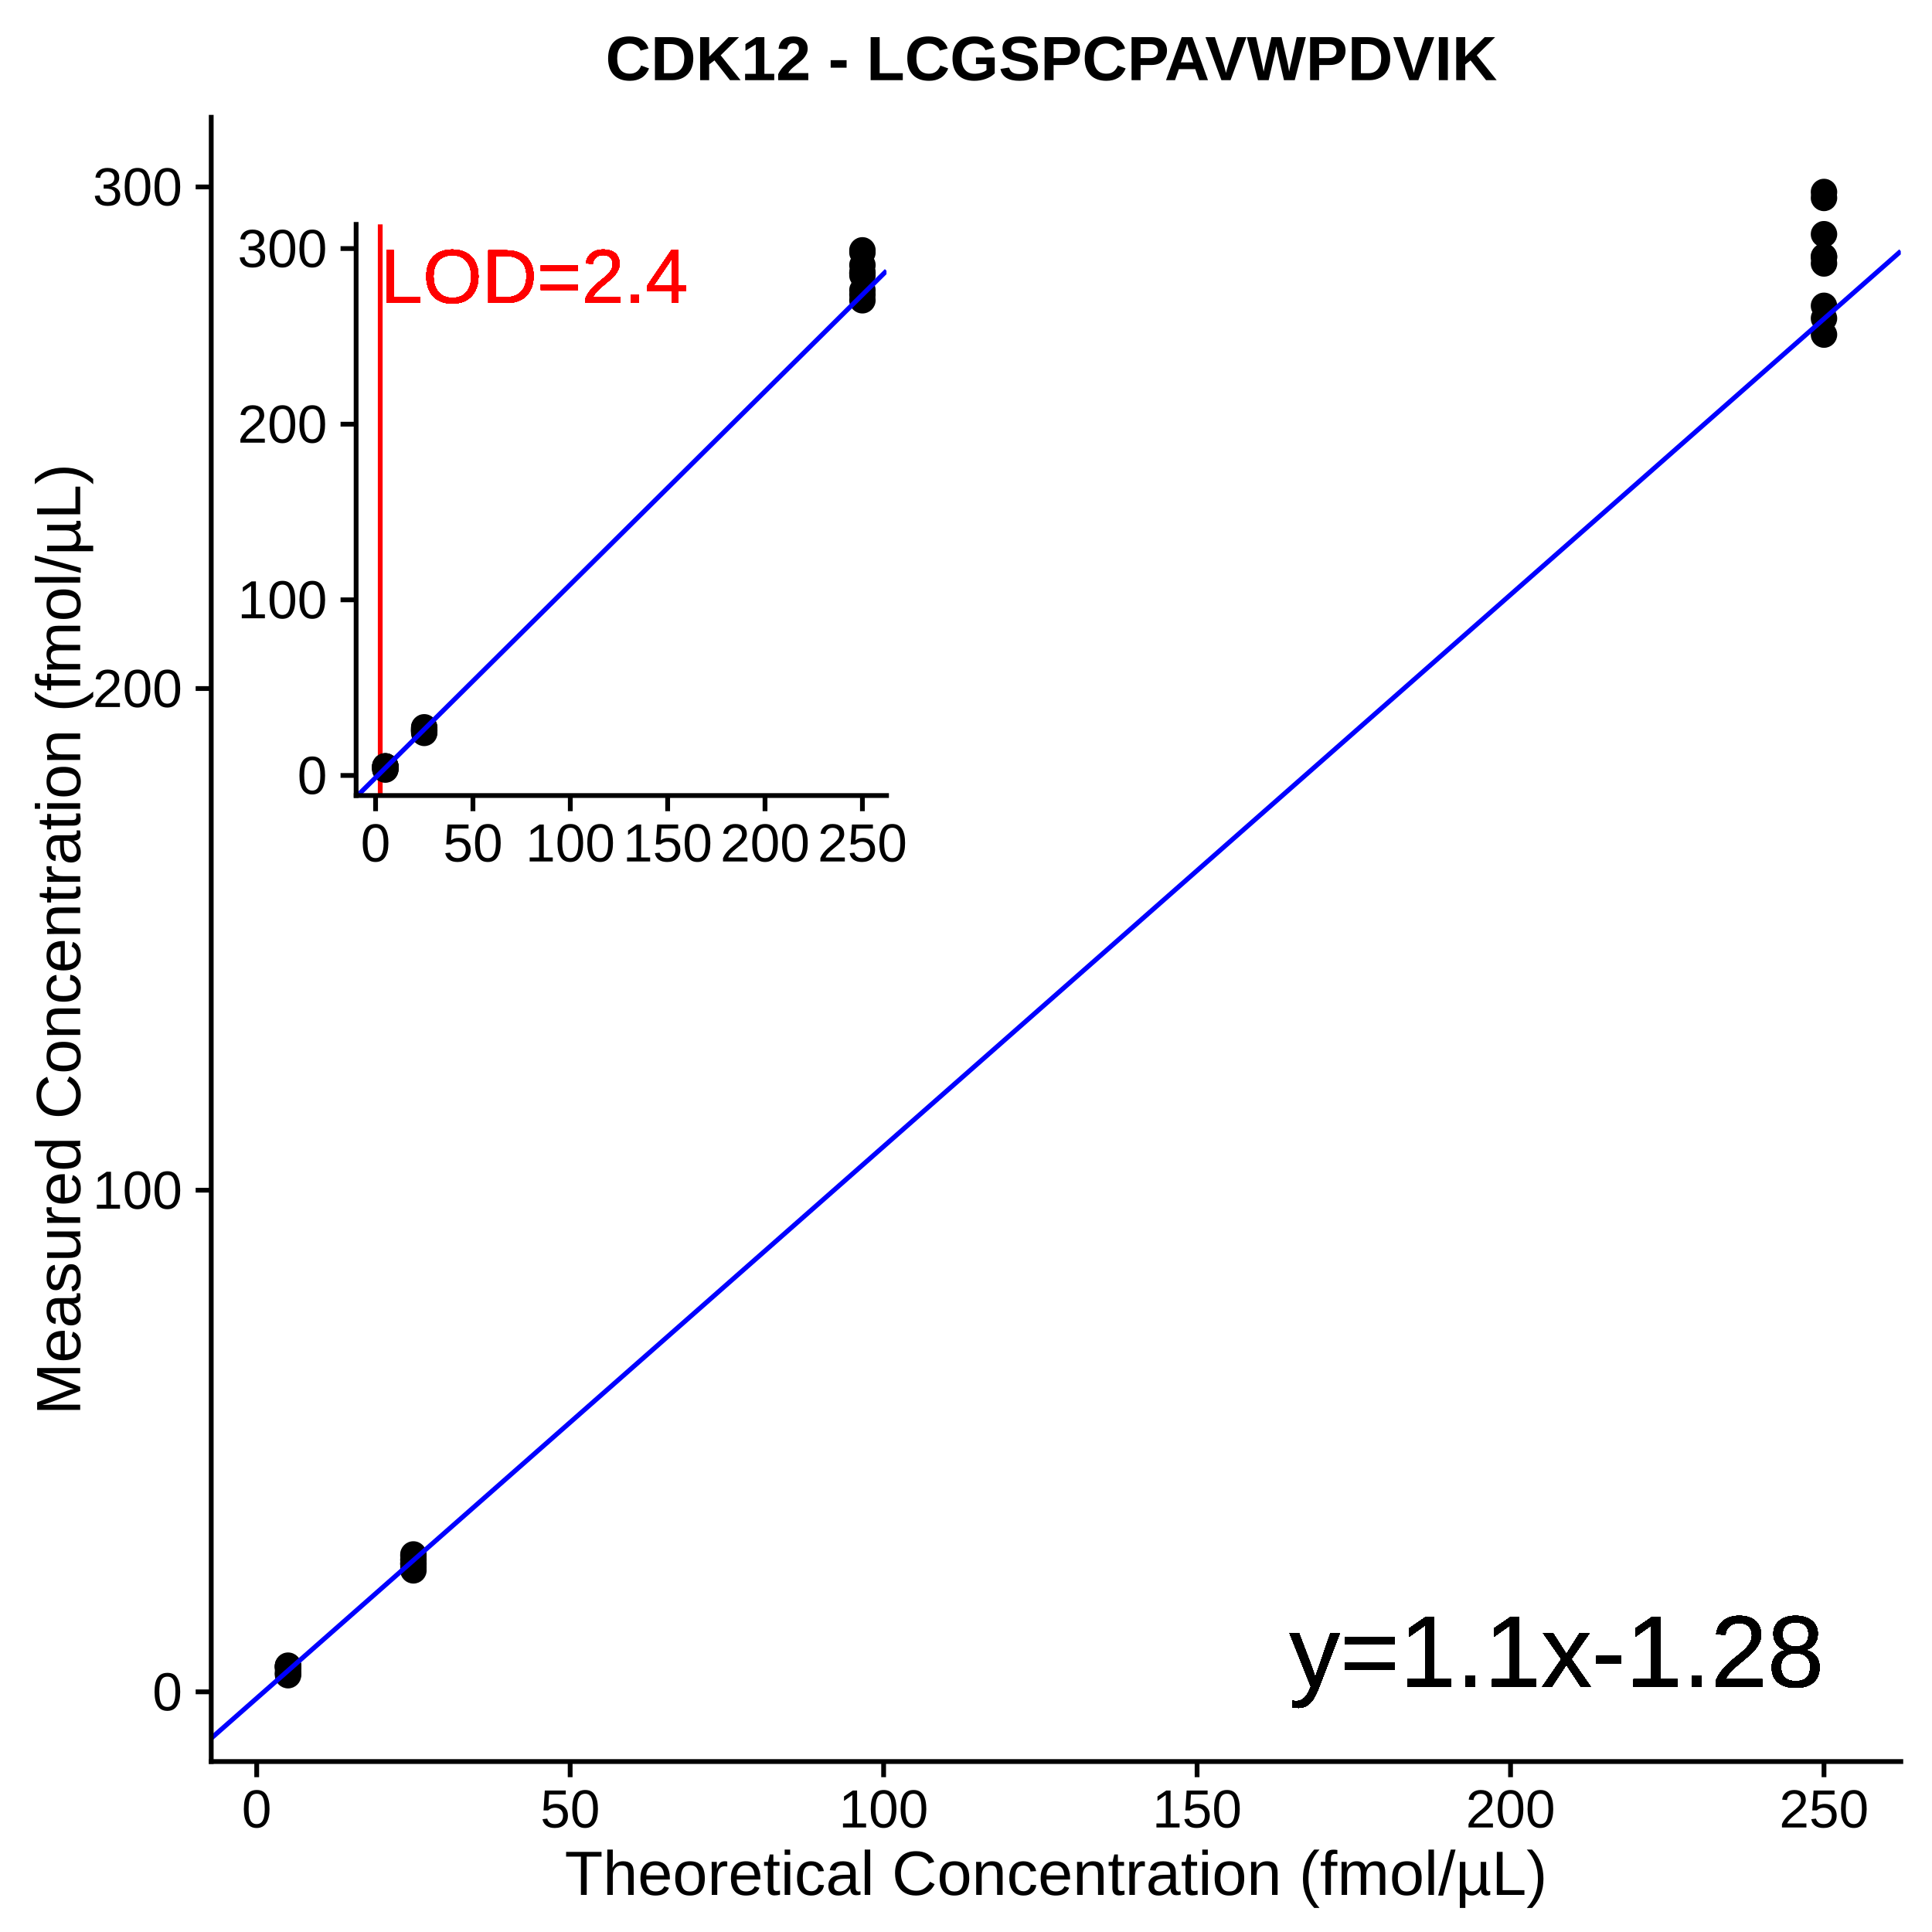
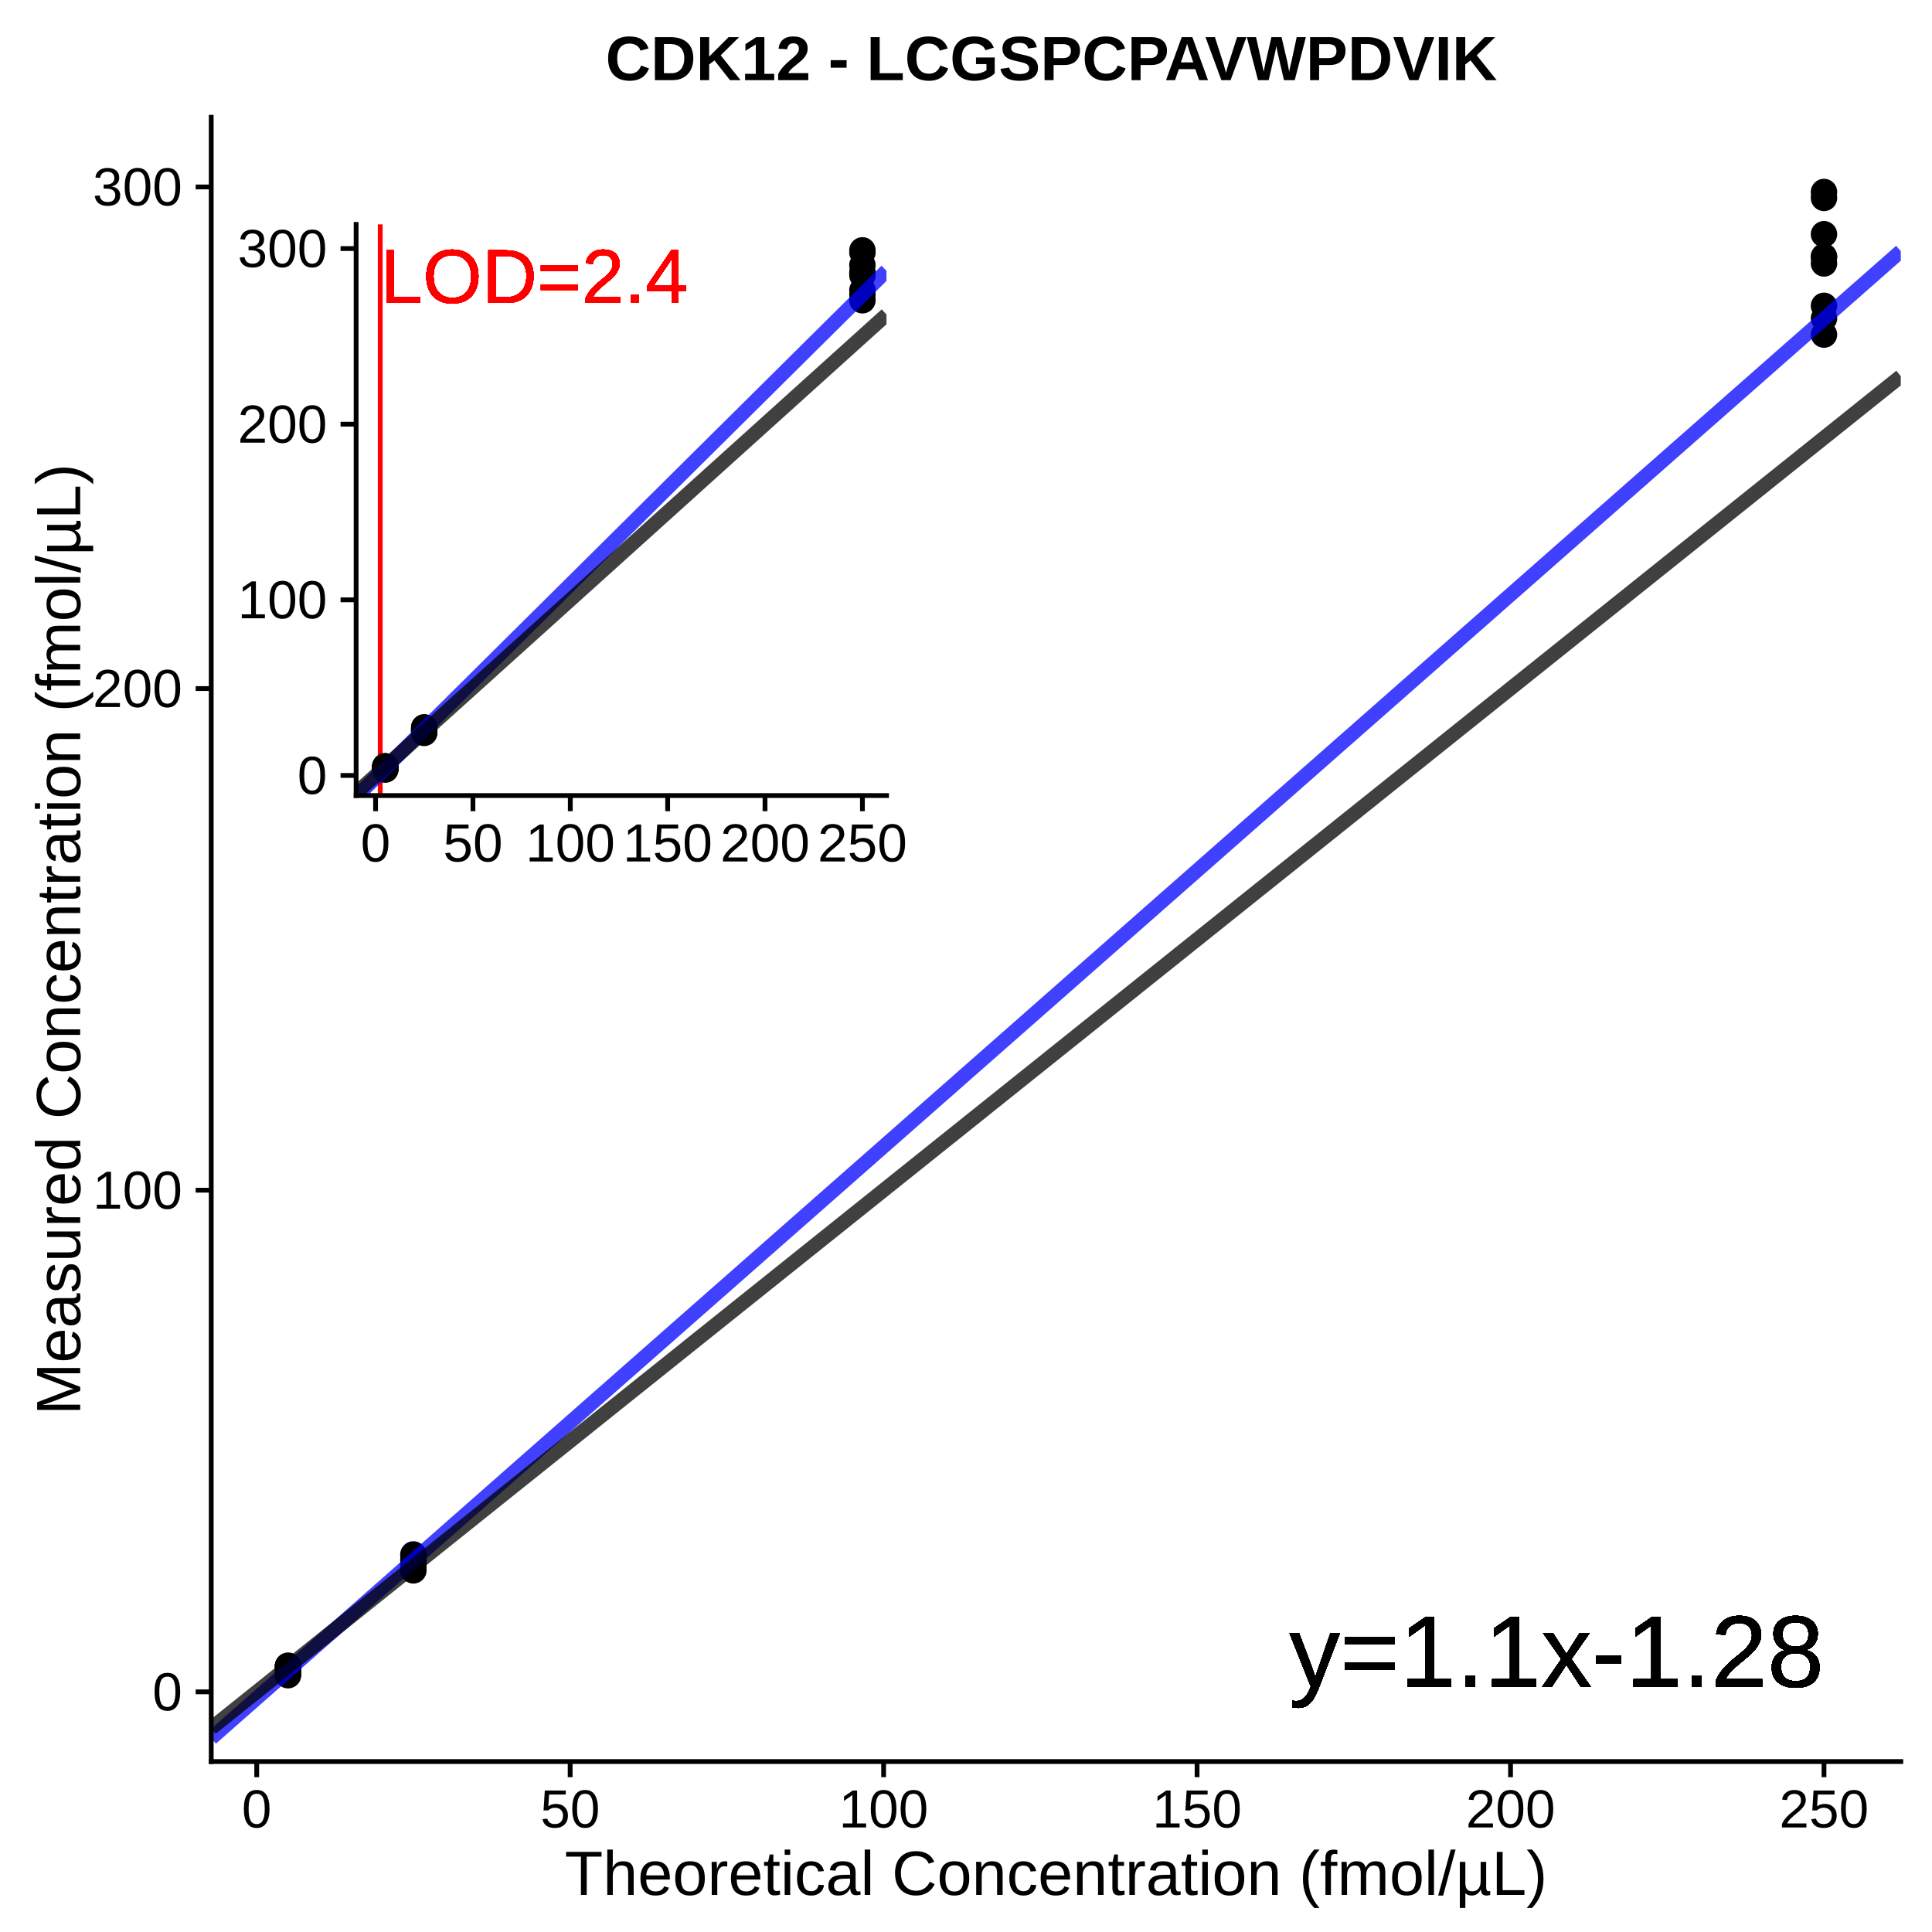
<svg xmlns="http://www.w3.org/2000/svg" viewBox="0 0 432.00 432.00">
  <defs>
    <style type="text/css">
    line, polyline, path, rect, circle {
      fill: none;
      stroke: #000000;
      stroke-linecap: round;
      stroke-linejoin: round;
      stroke-miterlimit: 10.00;
    }
  </style>
  </defs>
  <rect width="100%" height="100%" style="stroke: none; fill: #FFFFFF;" />
  <defs>
    <clipPath id="cpNDcuMjMzNHw0MjUuMDI2fDM5My44OXwyNi4yMTk1">
      <rect x="47.23" y="26.22" width="377.79" height="367.67" />
    </clipPath>
  </defs>
  <circle cx="407.85" cy="58.91" r="1.95pt" style="stroke-width: 0.71; fill: #000000;" clip-path="url(#cpNDcuMjMzNHw0MjUuMDI2fDM5My44OXwyNi4yMTk1)" />
  <circle cx="407.85" cy="57.49" r="1.95pt" style="stroke-width: 0.71; fill: #000000;" clip-path="url(#cpNDcuMjMzNHw0MjUuMDI2fDM5My44OXwyNi4yMTk1)" />
  <circle cx="407.85" cy="74.82" r="1.95pt" style="stroke-width: 0.71; fill: #000000;" clip-path="url(#cpNDcuMjMzNHw0MjUuMDI2fDM5My44OXwyNi4yMTk1)" />
  <circle cx="407.85" cy="71.19" r="1.95pt" style="stroke-width: 0.71; fill: #000000;" clip-path="url(#cpNDcuMjMzNHw0MjUuMDI2fDM5My44OXwyNi4yMTk1)" />
  <circle cx="407.85" cy="44.26" r="1.95pt" style="stroke-width: 0.71; fill: #000000;" clip-path="url(#cpNDcuMjMzNHw0MjUuMDI2fDM5My44OXwyNi4yMTk1)" />
  <circle cx="407.85" cy="68.38" r="1.95pt" style="stroke-width: 0.71; fill: #000000;" clip-path="url(#cpNDcuMjMzNHw0MjUuMDI2fDM5My44OXwyNi4yMTk1)" />
  <circle cx="407.85" cy="42.93" r="1.95pt" style="stroke-width: 0.71; fill: #000000;" clip-path="url(#cpNDcuMjMzNHw0MjUuMDI2fDM5My44OXwyNi4yMTk1)" />
  <circle cx="407.85" cy="52.37" r="1.95pt" style="stroke-width: 0.71; fill: #000000;" clip-path="url(#cpNDcuMjMzNHw0MjUuMDI2fDM5My44OXwyNi4yMTk1)" />
  <circle cx="407.85" cy="57.34" r="1.95pt" style="stroke-width: 0.71; fill: #000000;" clip-path="url(#cpNDcuMjMzNHw0MjUuMDI2fDM5My44OXwyNi4yMTk1)" />
  <circle cx="92.44" cy="349.51" r="1.95pt" style="stroke-width: 0.71; fill: #000000;" clip-path="url(#cpNDcuMjMzNHw0MjUuMDI2fDM5My44OXwyNi4yMTk1)" />
  <circle cx="92.44" cy="347.94" r="1.95pt" style="stroke-width: 0.71; fill: #000000;" clip-path="url(#cpNDcuMjMzNHw0MjUuMDI2fDM5My44OXwyNi4yMTk1)" />
  <circle cx="92.44" cy="348.90" r="1.95pt" style="stroke-width: 0.71; fill: #000000;" clip-path="url(#cpNDcuMjMzNHw0MjUuMDI2fDM5My44OXwyNi4yMTk1)" />
  <circle cx="92.44" cy="349.63" r="1.95pt" style="stroke-width: 0.71; fill: #000000;" clip-path="url(#cpNDcuMjMzNHw0MjUuMDI2fDM5My44OXwyNi4yMTk1)" />
  <circle cx="92.44" cy="350.41" r="1.95pt" style="stroke-width: 0.71; fill: #000000;" clip-path="url(#cpNDcuMjMzNHw0MjUuMDI2fDM5My44OXwyNi4yMTk1)" />
  <circle cx="92.44" cy="351.14" r="1.95pt" style="stroke-width: 0.71; fill: #000000;" clip-path="url(#cpNDcuMjMzNHw0MjUuMDI2fDM5My44OXwyNi4yMTk1)" />
  <circle cx="92.44" cy="349.85" r="1.95pt" style="stroke-width: 0.71; fill: #000000;" clip-path="url(#cpNDcuMjMzNHw0MjUuMDI2fDM5My44OXwyNi4yMTk1)" />
  <circle cx="92.44" cy="347.58" r="1.95pt" style="stroke-width: 0.71; fill: #000000;" clip-path="url(#cpNDcuMjMzNHw0MjUuMDI2fDM5My44OXwyNi4yMTk1)" />
  <circle cx="92.44" cy="348.66" r="1.95pt" style="stroke-width: 0.71; fill: #000000;" clip-path="url(#cpNDcuMjMzNHw0MjUuMDI2fDM5My44OXwyNi4yMTk1)" />
  <circle cx="64.41" cy="374.01" r="1.95pt" style="stroke-width: 0.71; fill: #000000;" clip-path="url(#cpNDcuMjMzNHw0MjUuMDI2fDM5My44OXwyNi4yMTk1)" />
  <circle cx="64.41" cy="373.21" r="1.95pt" style="stroke-width: 0.71; fill: #000000;" clip-path="url(#cpNDcuMjMzNHw0MjUuMDI2fDM5My44OXwyNi4yMTk1)" />
  <circle cx="64.41" cy="372.87" r="1.95pt" style="stroke-width: 0.71; fill: #000000;" clip-path="url(#cpNDcuMjMzNHw0MjUuMDI2fDM5My44OXwyNi4yMTk1)" />
  <circle cx="64.41" cy="374.22" r="1.95pt" style="stroke-width: 0.71; fill: #000000;" clip-path="url(#cpNDcuMjMzNHw0MjUuMDI2fDM5My44OXwyNi4yMTk1)" />
  <circle cx="64.41" cy="372.62" r="1.95pt" style="stroke-width: 0.71; fill: #000000;" clip-path="url(#cpNDcuMjMzNHw0MjUuMDI2fDM5My44OXwyNi4yMTk1)" />
  <circle cx="64.41" cy="372.61" r="1.95pt" style="stroke-width: 0.71; fill: #000000;" clip-path="url(#cpNDcuMjMzNHw0MjUuMDI2fDM5My44OXwyNi4yMTk1)" />
  <circle cx="64.41" cy="374.58" r="1.95pt" style="stroke-width: 0.71; fill: #000000;" clip-path="url(#cpNDcuMjMzNHw0MjUuMDI2fDM5My44OXwyNi4yMTk1)" />
  <circle cx="64.41" cy="372.45" r="1.95pt" style="stroke-width: 0.71; fill: #000000;" clip-path="url(#cpNDcuMjMzNHw0MjUuMDI2fDM5My44OXwyNi4yMTk1)" />
  <circle cx="64.41" cy="372.56" r="1.95pt" style="stroke-width: 0.71; fill: #000000;" clip-path="url(#cpNDcuMjMzNHw0MjUuMDI2fDM5My44OXwyNi4yMTk1)" />
-   <line x1="47.23" y1="388.68" x2="425.03" y2="56.16" style="stroke-width: 1.07; stroke: #0000FF; stroke-linecap: butt;" clip-path="url(#cpNDcuMjMzNHw0MjUuMDI2fDM5My44OXwyNi4yMTk1)" />
+   <line x1="47.23" y1="388.68" x2="425.03" y2="56.16" style="stroke-width: 3.20; stroke: #0000FF; stroke-opacity: 0.75; stroke-linecap: butt;" clip-path="url(#cpNDcuMjMzNHw0MjUuMDI2fDM5My44OXwyNi4yMTk1)" />
+   <line x1="47.23" y1="386.43" x2="425.03" y2="84.14" style="stroke-width: 3.20; stroke: #000000; stroke-opacity: 0.75; stroke-linecap: butt;" clip-path="url(#cpNDcuMjMzNHw0MjUuMDI2fDM5My44OXwyNi4yMTk1)" />
  <g clip-path="url(#cpNDcuMjMzNHw0MjUuMDI2fDM5My44OXwyNi4yMTk1)">
    <text x="288.27" y="377.18" style="font-size: 22.76px; font-family: Liberation Sans;" textLength="119.58px" lengthAdjust="spacingAndGlyphs">y=1.1x-1.28</text>
  </g>
  <g clip-path="url(#cpNDcuMjMzNHw0MjUuMDI2fDM5My44OXwyNi4yMTk1)">
    <text x="288.27" y="377.18" style="font-size: 22.76px; font-family: Liberation Sans;" textLength="119.58px" lengthAdjust="spacingAndGlyphs">y=1.1x-1.28</text>
  </g>
  <g clip-path="url(#cpNDcuMjMzNHw0MjUuMDI2fDM5My44OXwyNi4yMTk1)">
    <text x="288.27" y="377.18" style="font-size: 22.76px; font-family: Liberation Sans;" textLength="119.58px" lengthAdjust="spacingAndGlyphs">y=1.1x-1.28</text>
  </g>
  <g clip-path="url(#cpNDcuMjMzNHw0MjUuMDI2fDM5My44OXwyNi4yMTk1)">
    <text x="288.27" y="377.18" style="font-size: 22.76px; font-family: Liberation Sans;" textLength="119.58px" lengthAdjust="spacingAndGlyphs">y=1.1x-1.28</text>
  </g>
  <g clip-path="url(#cpNDcuMjMzNHw0MjUuMDI2fDM5My44OXwyNi4yMTk1)">
    <text x="288.27" y="377.18" style="font-size: 22.76px; font-family: Liberation Sans;" textLength="119.58px" lengthAdjust="spacingAndGlyphs">y=1.1x-1.28</text>
  </g>
  <g clip-path="url(#cpNDcuMjMzNHw0MjUuMDI2fDM5My44OXwyNi4yMTk1)">
    <text x="288.27" y="377.18" style="font-size: 22.76px; font-family: Liberation Sans;" textLength="119.58px" lengthAdjust="spacingAndGlyphs">y=1.1x-1.28</text>
  </g>
  <g clip-path="url(#cpNDcuMjMzNHw0MjUuMDI2fDM5My44OXwyNi4yMTk1)">
    <text x="288.27" y="377.18" style="font-size: 22.76px; font-family: Liberation Sans;" textLength="119.58px" lengthAdjust="spacingAndGlyphs">y=1.1x-1.28</text>
  </g>
  <g clip-path="url(#cpNDcuMjMzNHw0MjUuMDI2fDM5My44OXwyNi4yMTk1)">
    <text x="288.27" y="377.18" style="font-size: 22.76px; font-family: Liberation Sans;" textLength="119.58px" lengthAdjust="spacingAndGlyphs">y=1.1x-1.28</text>
  </g>
  <g clip-path="url(#cpNDcuMjMzNHw0MjUuMDI2fDM5My44OXwyNi4yMTk1)">
    <text x="288.27" y="377.18" style="font-size: 22.76px; font-family: Liberation Sans;" textLength="119.58px" lengthAdjust="spacingAndGlyphs">y=1.1x-1.28</text>
  </g>
  <g clip-path="url(#cpNDcuMjMzNHw0MjUuMDI2fDM5My44OXwyNi4yMTk1)">
    <text x="288.27" y="377.18" style="font-size: 22.76px; font-family: Liberation Sans;" textLength="119.58px" lengthAdjust="spacingAndGlyphs">y=1.1x-1.28</text>
  </g>
  <g clip-path="url(#cpNDcuMjMzNHw0MjUuMDI2fDM5My44OXwyNi4yMTk1)">
    <text x="288.27" y="377.18" style="font-size: 22.76px; font-family: Liberation Sans;" textLength="119.58px" lengthAdjust="spacingAndGlyphs">y=1.1x-1.28</text>
  </g>
  <g clip-path="url(#cpNDcuMjMzNHw0MjUuMDI2fDM5My44OXwyNi4yMTk1)">
    <text x="288.27" y="377.18" style="font-size: 22.76px; font-family: Liberation Sans;" textLength="119.58px" lengthAdjust="spacingAndGlyphs">y=1.1x-1.28</text>
  </g>
  <g clip-path="url(#cpNDcuMjMzNHw0MjUuMDI2fDM5My44OXwyNi4yMTk1)">
    <text x="288.27" y="377.18" style="font-size: 22.76px; font-family: Liberation Sans;" textLength="119.58px" lengthAdjust="spacingAndGlyphs">y=1.1x-1.28</text>
  </g>
  <g clip-path="url(#cpNDcuMjMzNHw0MjUuMDI2fDM5My44OXwyNi4yMTk1)">
    <text x="288.27" y="377.18" style="font-size: 22.76px; font-family: Liberation Sans;" textLength="119.58px" lengthAdjust="spacingAndGlyphs">y=1.1x-1.28</text>
  </g>
  <g clip-path="url(#cpNDcuMjMzNHw0MjUuMDI2fDM5My44OXwyNi4yMTk1)">
    <text x="288.27" y="377.18" style="font-size: 22.76px; font-family: Liberation Sans;" textLength="119.58px" lengthAdjust="spacingAndGlyphs">y=1.1x-1.28</text>
  </g>
  <g clip-path="url(#cpNDcuMjMzNHw0MjUuMDI2fDM5My44OXwyNi4yMTk1)">
    <text x="288.27" y="377.18" style="font-size: 22.76px; font-family: Liberation Sans;" textLength="119.58px" lengthAdjust="spacingAndGlyphs">y=1.1x-1.28</text>
  </g>
  <g clip-path="url(#cpNDcuMjMzNHw0MjUuMDI2fDM5My44OXwyNi4yMTk1)">
    <text x="288.27" y="377.18" style="font-size: 22.76px; font-family: Liberation Sans;" textLength="119.58px" lengthAdjust="spacingAndGlyphs">y=1.1x-1.28</text>
  </g>
  <g clip-path="url(#cpNDcuMjMzNHw0MjUuMDI2fDM5My44OXwyNi4yMTk1)">
    <text x="288.27" y="377.18" style="font-size: 22.76px; font-family: Liberation Sans;" textLength="119.58px" lengthAdjust="spacingAndGlyphs">y=1.1x-1.28</text>
  </g>
  <g clip-path="url(#cpNDcuMjMzNHw0MjUuMDI2fDM5My44OXwyNi4yMTk1)">
    <text x="288.27" y="377.18" style="font-size: 22.76px; font-family: Liberation Sans;" textLength="119.58px" lengthAdjust="spacingAndGlyphs">y=1.1x-1.28</text>
  </g>
  <g clip-path="url(#cpNDcuMjMzNHw0MjUuMDI2fDM5My44OXwyNi4yMTk1)">
    <text x="288.27" y="377.18" style="font-size: 22.76px; font-family: Liberation Sans;" textLength="119.58px" lengthAdjust="spacingAndGlyphs">y=1.1x-1.28</text>
  </g>
  <g clip-path="url(#cpNDcuMjMzNHw0MjUuMDI2fDM5My44OXwyNi4yMTk1)">
    <text x="288.27" y="377.18" style="font-size: 22.76px; font-family: Liberation Sans;" textLength="119.58px" lengthAdjust="spacingAndGlyphs">y=1.1x-1.28</text>
  </g>
  <g clip-path="url(#cpNDcuMjMzNHw0MjUuMDI2fDM5My44OXwyNi4yMTk1)">
    <text x="288.27" y="377.18" style="font-size: 22.76px; font-family: Liberation Sans;" textLength="119.58px" lengthAdjust="spacingAndGlyphs">y=1.1x-1.28</text>
  </g>
  <g clip-path="url(#cpNDcuMjMzNHw0MjUuMDI2fDM5My44OXwyNi4yMTk1)">
    <text x="288.27" y="377.18" style="font-size: 22.76px; font-family: Liberation Sans;" textLength="119.58px" lengthAdjust="spacingAndGlyphs">y=1.1x-1.28</text>
  </g>
  <g clip-path="url(#cpNDcuMjMzNHw0MjUuMDI2fDM5My44OXwyNi4yMTk1)">
    <text x="288.27" y="377.18" style="font-size: 22.76px; font-family: Liberation Sans;" textLength="119.58px" lengthAdjust="spacingAndGlyphs">y=1.1x-1.28</text>
  </g>
  <g clip-path="url(#cpNDcuMjMzNHw0MjUuMDI2fDM5My44OXwyNi4yMTk1)">
    <text x="288.27" y="377.18" style="font-size: 22.76px; font-family: Liberation Sans;" textLength="119.58px" lengthAdjust="spacingAndGlyphs">y=1.1x-1.28</text>
  </g>
  <g clip-path="url(#cpNDcuMjMzNHw0MjUuMDI2fDM5My44OXwyNi4yMTk1)">
    <text x="288.27" y="377.18" style="font-size: 22.76px; font-family: Liberation Sans;" textLength="119.58px" lengthAdjust="spacingAndGlyphs">y=1.1x-1.28</text>
  </g>
  <g clip-path="url(#cpNDcuMjMzNHw0MjUuMDI2fDM5My44OXwyNi4yMTk1)">
    <text x="288.27" y="377.18" style="font-size: 22.76px; font-family: Liberation Sans;" textLength="119.58px" lengthAdjust="spacingAndGlyphs">y=1.1x-1.28</text>
  </g>
  <defs>
    <clipPath id="cpMHw0MzJ8NDMyfDA=">
      <rect x="0.00" y="0.00" width="432.00" height="432.00" />
    </clipPath>
  </defs>
  <polyline points="47.23,393.89 47.23,26.22 " style="stroke-width: 1.07; stroke-linecap: square;" clip-path="url(#cpMHw0MzJ8NDMyfDA=)" />
  <g clip-path="url(#cpMHw0MzJ8NDMyfDA=)">
    <text x="34.09" y="382.43" style="font-size: 12.00px; font-family: Liberation Sans;" textLength="6.67px" lengthAdjust="spacingAndGlyphs">0</text>
  </g>
  <g clip-path="url(#cpMHw0MzJ8NDMyfDA=)">
    <text x="20.74" y="270.26" style="font-size: 12.00px; font-family: Liberation Sans;" textLength="20.02px" lengthAdjust="spacingAndGlyphs">100</text>
  </g>
  <g clip-path="url(#cpMHw0MzJ8NDMyfDA=)">
    <text x="20.74" y="158.09" style="font-size: 12.00px; font-family: Liberation Sans;" textLength="20.02px" lengthAdjust="spacingAndGlyphs">200</text>
  </g>
  <g clip-path="url(#cpMHw0MzJ8NDMyfDA=)">
    <text x="20.74" y="45.92" style="font-size: 12.00px; font-family: Liberation Sans;" textLength="20.02px" lengthAdjust="spacingAndGlyphs">300</text>
  </g>
  <polyline points="43.75,378.30 47.23,378.30 " style="stroke-width: 1.07; stroke-linecap: butt;" clip-path="url(#cpMHw0MzJ8NDMyfDA=)" />
  <polyline points="43.75,266.13 47.23,266.13 " style="stroke-width: 1.07; stroke-linecap: butt;" clip-path="url(#cpMHw0MzJ8NDMyfDA=)" />
  <polyline points="43.75,153.96 47.23,153.96 " style="stroke-width: 1.07; stroke-linecap: butt;" clip-path="url(#cpMHw0MzJ8NDMyfDA=)" />
  <polyline points="43.75,41.80 47.23,41.80 " style="stroke-width: 1.07; stroke-linecap: butt;" clip-path="url(#cpMHw0MzJ8NDMyfDA=)" />
  <polyline points="47.23,393.89 425.03,393.89 " style="stroke-width: 1.07; stroke-linecap: square;" clip-path="url(#cpMHw0MzJ8NDMyfDA=)" />
  <polyline points="57.40,397.38 57.40,393.89 " style="stroke-width: 1.07; stroke-linecap: butt;" clip-path="url(#cpMHw0MzJ8NDMyfDA=)" />
  <polyline points="127.49,397.38 127.49,393.89 " style="stroke-width: 1.07; stroke-linecap: butt;" clip-path="url(#cpMHw0MzJ8NDMyfDA=)" />
  <polyline points="197.58,397.38 197.58,393.89 " style="stroke-width: 1.07; stroke-linecap: butt;" clip-path="url(#cpMHw0MzJ8NDMyfDA=)" />
  <polyline points="267.67,397.38 267.67,393.89 " style="stroke-width: 1.07; stroke-linecap: butt;" clip-path="url(#cpMHw0MzJ8NDMyfDA=)" />
  <polyline points="337.76,397.38 337.76,393.89 " style="stroke-width: 1.07; stroke-linecap: butt;" clip-path="url(#cpMHw0MzJ8NDMyfDA=)" />
  <polyline points="407.85,397.38 407.85,393.89 " style="stroke-width: 1.07; stroke-linecap: butt;" clip-path="url(#cpMHw0MzJ8NDMyfDA=)" />
  <g clip-path="url(#cpMHw0MzJ8NDMyfDA=)">
    <text x="54.06" y="408.62" style="font-size: 12.00px; font-family: Liberation Sans;" textLength="6.67px" lengthAdjust="spacingAndGlyphs">0</text>
  </g>
  <g clip-path="url(#cpMHw0MzJ8NDMyfDA=)">
    <text x="120.82" y="408.62" style="font-size: 12.00px; font-family: Liberation Sans;" textLength="13.35px" lengthAdjust="spacingAndGlyphs">50</text>
  </g>
  <g clip-path="url(#cpMHw0MzJ8NDMyfDA=)">
    <text x="187.57" y="408.62" style="font-size: 12.00px; font-family: Liberation Sans;" textLength="20.02px" lengthAdjust="spacingAndGlyphs">100</text>
  </g>
  <g clip-path="url(#cpMHw0MzJ8NDMyfDA=)">
    <text x="257.66" y="408.62" style="font-size: 12.00px; font-family: Liberation Sans;" textLength="20.02px" lengthAdjust="spacingAndGlyphs">150</text>
  </g>
  <g clip-path="url(#cpMHw0MzJ8NDMyfDA=)">
    <text x="327.75" y="408.62" style="font-size: 12.00px; font-family: Liberation Sans;" textLength="20.02px" lengthAdjust="spacingAndGlyphs">200</text>
  </g>
  <g clip-path="url(#cpMHw0MzJ8NDMyfDA=)">
    <text x="397.84" y="408.62" style="font-size: 12.00px; font-family: Liberation Sans;" textLength="20.02px" lengthAdjust="spacingAndGlyphs">250</text>
  </g>
  <g clip-path="url(#cpMHw0MzJ8NDMyfDA=)">
    <text x="126.27" y="423.71" style="font-size: 14.00px; font-family: Liberation Sans;" textLength="219.71px" lengthAdjust="spacingAndGlyphs">Theoretical Concentration (fmol/µL)</text>
  </g>
  <g clip-path="url(#cpMHw0MzJ8NDMyfDA=)">
    <text transform="translate(17.93,316.41) rotate(-90)" style="font-size: 14.00px; font-family: Liberation Sans;" textLength="212.71px" lengthAdjust="spacingAndGlyphs">Measured Concentration (fmol/µL)</text>
  </g>
  <g clip-path="url(#cpMHw0MzJ8NDMyfDA=)">
    <text x="135.40" y="17.93" style="font-size: 14.00px; font-weight: bold; font-family: Liberation Sans;" textLength="201.47px" lengthAdjust="spacingAndGlyphs">CDK12 - LCGSPCPAVWPDVIK</text>
  </g>
  <defs>
    <clipPath id="cpMzIuNHwyMDUuMnwyMTZ8NDMuMg==">
      <rect x="32.40" y="43.20" width="172.80" height="172.80" />
    </clipPath>
  </defs>
  <defs>
    <clipPath id="cpMHw0MzJ8NDMyfDA=">
      <rect x="0.00" y="0.00" width="432.00" height="432.00" />
    </clipPath>
  </defs>
  <defs>
    <clipPath id="cpNzkuNjMzNHwxOTguMjI2fDE3Ny44OXw1MC4xNzM4">
      <rect x="79.63" y="50.17" width="118.59" height="127.72" />
    </clipPath>
  </defs>
  <line x1="85.02" y1="177.89" x2="85.02" y2="50.17" style="stroke-width: 1.07; stroke: #FF0000; stroke-linecap: butt;" clip-path="url(#cpNzkuNjMzNHwxOTguMjI2fDE3Ny44OXw1MC4xNzM4)" />
  <g clip-path="url(#cpNzkuNjMzNHwxOTguMjI2fDE3Ny44OXw1MC4xNzM4)">
    <text x="85.02" y="67.72" style="font-size: 17.07px; fill: #FF0000; font-family: Liberation Sans;" textLength="68.80px" lengthAdjust="spacingAndGlyphs">LOD=2.4</text>
  </g>
  <g clip-path="url(#cpNzkuNjMzNHwxOTguMjI2fDE3Ny44OXw1MC4xNzM4)">
    <text x="85.02" y="67.72" style="font-size: 17.07px; fill: #FF0000; font-family: Liberation Sans;" textLength="68.80px" lengthAdjust="spacingAndGlyphs">LOD=2.4</text>
  </g>
  <g clip-path="url(#cpNzkuNjMzNHwxOTguMjI2fDE3Ny44OXw1MC4xNzM4)">
    <text x="85.02" y="67.72" style="font-size: 17.07px; fill: #FF0000; font-family: Liberation Sans;" textLength="68.80px" lengthAdjust="spacingAndGlyphs">LOD=2.4</text>
  </g>
  <g clip-path="url(#cpNzkuNjMzNHwxOTguMjI2fDE3Ny44OXw1MC4xNzM4)">
    <text x="85.02" y="67.72" style="font-size: 17.07px; fill: #FF0000; font-family: Liberation Sans;" textLength="68.80px" lengthAdjust="spacingAndGlyphs">LOD=2.4</text>
  </g>
  <g clip-path="url(#cpNzkuNjMzNHwxOTguMjI2fDE3Ny44OXw1MC4xNzM4)">
    <text x="85.02" y="67.72" style="font-size: 17.07px; fill: #FF0000; font-family: Liberation Sans;" textLength="68.80px" lengthAdjust="spacingAndGlyphs">LOD=2.4</text>
  </g>
  <g clip-path="url(#cpNzkuNjMzNHwxOTguMjI2fDE3Ny44OXw1MC4xNzM4)">
    <text x="85.02" y="67.72" style="font-size: 17.07px; fill: #FF0000; font-family: Liberation Sans;" textLength="68.80px" lengthAdjust="spacingAndGlyphs">LOD=2.4</text>
  </g>
  <g clip-path="url(#cpNzkuNjMzNHwxOTguMjI2fDE3Ny44OXw1MC4xNzM4)">
    <text x="85.02" y="67.72" style="font-size: 17.07px; fill: #FF0000; font-family: Liberation Sans;" textLength="68.80px" lengthAdjust="spacingAndGlyphs">LOD=2.4</text>
  </g>
  <g clip-path="url(#cpNzkuNjMzNHwxOTguMjI2fDE3Ny44OXw1MC4xNzM4)">
    <text x="85.02" y="67.72" style="font-size: 17.07px; fill: #FF0000; font-family: Liberation Sans;" textLength="68.80px" lengthAdjust="spacingAndGlyphs">LOD=2.4</text>
  </g>
  <g clip-path="url(#cpNzkuNjMzNHwxOTguMjI2fDE3Ny44OXw1MC4xNzM4)">
    <text x="85.02" y="67.72" style="font-size: 17.07px; fill: #FF0000; font-family: Liberation Sans;" textLength="68.80px" lengthAdjust="spacingAndGlyphs">LOD=2.4</text>
  </g>
  <g clip-path="url(#cpNzkuNjMzNHwxOTguMjI2fDE3Ny44OXw1MC4xNzM4)">
    <text x="85.02" y="67.72" style="font-size: 17.07px; fill: #FF0000; font-family: Liberation Sans;" textLength="68.80px" lengthAdjust="spacingAndGlyphs">LOD=2.4</text>
  </g>
  <g clip-path="url(#cpNzkuNjMzNHwxOTguMjI2fDE3Ny44OXw1MC4xNzM4)">
    <text x="85.02" y="67.72" style="font-size: 17.07px; fill: #FF0000; font-family: Liberation Sans;" textLength="68.80px" lengthAdjust="spacingAndGlyphs">LOD=2.4</text>
  </g>
  <g clip-path="url(#cpNzkuNjMzNHwxOTguMjI2fDE3Ny44OXw1MC4xNzM4)">
    <text x="85.02" y="67.72" style="font-size: 17.07px; fill: #FF0000; font-family: Liberation Sans;" textLength="68.80px" lengthAdjust="spacingAndGlyphs">LOD=2.4</text>
  </g>
  <g clip-path="url(#cpNzkuNjMzNHwxOTguMjI2fDE3Ny44OXw1MC4xNzM4)">
    <text x="85.02" y="67.72" style="font-size: 17.07px; fill: #FF0000; font-family: Liberation Sans;" textLength="68.80px" lengthAdjust="spacingAndGlyphs">LOD=2.4</text>
  </g>
  <g clip-path="url(#cpNzkuNjMzNHwxOTguMjI2fDE3Ny44OXw1MC4xNzM4)">
    <text x="85.02" y="67.72" style="font-size: 17.07px; fill: #FF0000; font-family: Liberation Sans;" textLength="68.80px" lengthAdjust="spacingAndGlyphs">LOD=2.4</text>
  </g>
  <g clip-path="url(#cpNzkuNjMzNHwxOTguMjI2fDE3Ny44OXw1MC4xNzM4)">
    <text x="85.02" y="67.72" style="font-size: 17.07px; fill: #FF0000; font-family: Liberation Sans;" textLength="68.80px" lengthAdjust="spacingAndGlyphs">LOD=2.4</text>
  </g>
  <g clip-path="url(#cpNzkuNjMzNHwxOTguMjI2fDE3Ny44OXw1MC4xNzM4)">
    <text x="85.02" y="67.72" style="font-size: 17.07px; fill: #FF0000; font-family: Liberation Sans;" textLength="68.80px" lengthAdjust="spacingAndGlyphs">LOD=2.4</text>
  </g>
  <g clip-path="url(#cpNzkuNjMzNHwxOTguMjI2fDE3Ny44OXw1MC4xNzM4)">
    <text x="85.02" y="67.72" style="font-size: 17.07px; fill: #FF0000; font-family: Liberation Sans;" textLength="68.80px" lengthAdjust="spacingAndGlyphs">LOD=2.4</text>
  </g>
  <g clip-path="url(#cpNzkuNjMzNHwxOTguMjI2fDE3Ny44OXw1MC4xNzM4)">
    <text x="85.02" y="67.72" style="font-size: 17.07px; fill: #FF0000; font-family: Liberation Sans;" textLength="68.80px" lengthAdjust="spacingAndGlyphs">LOD=2.4</text>
  </g>
  <g clip-path="url(#cpNzkuNjMzNHwxOTguMjI2fDE3Ny44OXw1MC4xNzM4)">
    <text x="85.02" y="67.72" style="font-size: 17.07px; fill: #FF0000; font-family: Liberation Sans;" textLength="68.80px" lengthAdjust="spacingAndGlyphs">LOD=2.4</text>
  </g>
  <g clip-path="url(#cpNzkuNjMzNHwxOTguMjI2fDE3Ny44OXw1MC4xNzM4)">
    <text x="85.02" y="67.72" style="font-size: 17.07px; fill: #FF0000; font-family: Liberation Sans;" textLength="68.80px" lengthAdjust="spacingAndGlyphs">LOD=2.4</text>
  </g>
  <g clip-path="url(#cpNzkuNjMzNHwxOTguMjI2fDE3Ny44OXw1MC4xNzM4)">
    <text x="85.02" y="67.72" style="font-size: 17.07px; fill: #FF0000; font-family: Liberation Sans;" textLength="68.80px" lengthAdjust="spacingAndGlyphs">LOD=2.4</text>
  </g>
  <g clip-path="url(#cpNzkuNjMzNHwxOTguMjI2fDE3Ny44OXw1MC4xNzM4)">
    <text x="85.02" y="67.72" style="font-size: 17.07px; fill: #FF0000; font-family: Liberation Sans;" textLength="68.80px" lengthAdjust="spacingAndGlyphs">LOD=2.4</text>
  </g>
  <g clip-path="url(#cpNzkuNjMzNHwxOTguMjI2fDE3Ny44OXw1MC4xNzM4)">
    <text x="85.02" y="67.72" style="font-size: 17.07px; fill: #FF0000; font-family: Liberation Sans;" textLength="68.80px" lengthAdjust="spacingAndGlyphs">LOD=2.4</text>
  </g>
  <g clip-path="url(#cpNzkuNjMzNHwxOTguMjI2fDE3Ny44OXw1MC4xNzM4)">
    <text x="85.02" y="67.72" style="font-size: 17.07px; fill: #FF0000; font-family: Liberation Sans;" textLength="68.80px" lengthAdjust="spacingAndGlyphs">LOD=2.4</text>
  </g>
  <g clip-path="url(#cpNzkuNjMzNHwxOTguMjI2fDE3Ny44OXw1MC4xNzM4)">
    <text x="85.02" y="67.72" style="font-size: 17.07px; fill: #FF0000; font-family: Liberation Sans;" textLength="68.80px" lengthAdjust="spacingAndGlyphs">LOD=2.4</text>
  </g>
  <g clip-path="url(#cpNzkuNjMzNHwxOTguMjI2fDE3Ny44OXw1MC4xNzM4)">
    <text x="85.02" y="67.72" style="font-size: 17.07px; fill: #FF0000; font-family: Liberation Sans;" textLength="68.80px" lengthAdjust="spacingAndGlyphs">LOD=2.4</text>
  </g>
  <g clip-path="url(#cpNzkuNjMzNHwxOTguMjI2fDE3Ny44OXw1MC4xNzM4)">
    <text x="85.02" y="67.72" style="font-size: 17.07px; fill: #FF0000; font-family: Liberation Sans;" textLength="68.80px" lengthAdjust="spacingAndGlyphs">LOD=2.4</text>
  </g>
  <circle cx="192.84" cy="61.57" r="1.95pt" style="stroke-width: 0.71; fill: #000000;" clip-path="url(#cpNzkuNjMzNHwxOTguMjI2fDE3Ny44OXw1MC4xNzM4)" />
  <circle cx="192.84" cy="61.07" r="1.95pt" style="stroke-width: 0.71; fill: #000000;" clip-path="url(#cpNzkuNjMzNHwxOTguMjI2fDE3Ny44OXw1MC4xNzM4)" />
  <circle cx="192.84" cy="67.14" r="1.95pt" style="stroke-width: 0.71; fill: #000000;" clip-path="url(#cpNzkuNjMzNHwxOTguMjI2fDE3Ny44OXw1MC4xNzM4)" />
  <circle cx="192.84" cy="65.87" r="1.95pt" style="stroke-width: 0.71; fill: #000000;" clip-path="url(#cpNzkuNjMzNHwxOTguMjI2fDE3Ny44OXw1MC4xNzM4)" />
  <circle cx="192.84" cy="56.44" r="1.95pt" style="stroke-width: 0.71; fill: #000000;" clip-path="url(#cpNzkuNjMzNHwxOTguMjI2fDE3Ny44OXw1MC4xNzM4)" />
  <circle cx="192.84" cy="64.89" r="1.95pt" style="stroke-width: 0.71; fill: #000000;" clip-path="url(#cpNzkuNjMzNHwxOTguMjI2fDE3Ny44OXw1MC4xNzM4)" />
  <circle cx="192.84" cy="55.98" r="1.95pt" style="stroke-width: 0.71; fill: #000000;" clip-path="url(#cpNzkuNjMzNHwxOTguMjI2fDE3Ny44OXw1MC4xNzM4)" />
  <circle cx="192.84" cy="59.28" r="1.95pt" style="stroke-width: 0.71; fill: #000000;" clip-path="url(#cpNzkuNjMzNHwxOTguMjI2fDE3Ny44OXw1MC4xNzM4)" />
  <circle cx="192.84" cy="61.02" r="1.95pt" style="stroke-width: 0.71; fill: #000000;" clip-path="url(#cpNzkuNjMzNHwxOTguMjI2fDE3Ny44OXw1MC4xNzM4)" />
  <circle cx="94.86" cy="163.31" r="1.95pt" style="stroke-width: 0.71; fill: #000000;" clip-path="url(#cpNzkuNjMzNHwxOTguMjI2fDE3Ny44OXw1MC4xNzM4)" />
  <circle cx="94.86" cy="162.76" r="1.95pt" style="stroke-width: 0.71; fill: #000000;" clip-path="url(#cpNzkuNjMzNHwxOTguMjI2fDE3Ny44OXw1MC4xNzM4)" />
  <circle cx="94.86" cy="163.10" r="1.95pt" style="stroke-width: 0.71; fill: #000000;" clip-path="url(#cpNzkuNjMzNHwxOTguMjI2fDE3Ny44OXw1MC4xNzM4)" />
  <circle cx="94.86" cy="163.35" r="1.95pt" style="stroke-width: 0.71; fill: #000000;" clip-path="url(#cpNzkuNjMzNHwxOTguMjI2fDE3Ny44OXw1MC4xNzM4)" />
  <circle cx="94.86" cy="163.62" r="1.95pt" style="stroke-width: 0.71; fill: #000000;" clip-path="url(#cpNzkuNjMzNHwxOTguMjI2fDE3Ny44OXw1MC4xNzM4)" />
  <circle cx="94.86" cy="163.88" r="1.95pt" style="stroke-width: 0.71; fill: #000000;" clip-path="url(#cpNzkuNjMzNHwxOTguMjI2fDE3Ny44OXw1MC4xNzM4)" />
  <circle cx="94.86" cy="163.43" r="1.95pt" style="stroke-width: 0.71; fill: #000000;" clip-path="url(#cpNzkuNjMzNHwxOTguMjI2fDE3Ny44OXw1MC4xNzM4)" />
  <circle cx="94.86" cy="162.63" r="1.95pt" style="stroke-width: 0.71; fill: #000000;" clip-path="url(#cpNzkuNjMzNHwxOTguMjI2fDE3Ny44OXw1MC4xNzM4)" />
  <circle cx="94.86" cy="163.01" r="1.95pt" style="stroke-width: 0.71; fill: #000000;" clip-path="url(#cpNzkuNjMzNHwxOTguMjI2fDE3Ny44OXw1MC4xNzM4)" />
  <circle cx="86.16" cy="171.89" r="1.95pt" style="stroke-width: 0.71; fill: #000000;" clip-path="url(#cpNzkuNjMzNHwxOTguMjI2fDE3Ny44OXw1MC4xNzM4)" />
  <circle cx="86.16" cy="171.61" r="1.95pt" style="stroke-width: 0.71; fill: #000000;" clip-path="url(#cpNzkuNjMzNHwxOTguMjI2fDE3Ny44OXw1MC4xNzM4)" />
  <circle cx="86.16" cy="171.49" r="1.95pt" style="stroke-width: 0.71; fill: #000000;" clip-path="url(#cpNzkuNjMzNHwxOTguMjI2fDE3Ny44OXw1MC4xNzM4)" />
  <circle cx="86.16" cy="171.96" r="1.95pt" style="stroke-width: 0.71; fill: #000000;" clip-path="url(#cpNzkuNjMzNHwxOTguMjI2fDE3Ny44OXw1MC4xNzM4)" />
  <circle cx="86.16" cy="171.40" r="1.95pt" style="stroke-width: 0.71; fill: #000000;" clip-path="url(#cpNzkuNjMzNHwxOTguMjI2fDE3Ny44OXw1MC4xNzM4)" />
  <circle cx="86.16" cy="171.40" r="1.95pt" style="stroke-width: 0.71; fill: #000000;" clip-path="url(#cpNzkuNjMzNHwxOTguMjI2fDE3Ny44OXw1MC4xNzM4)" />
  <circle cx="86.16" cy="172.08" r="1.95pt" style="stroke-width: 0.71; fill: #000000;" clip-path="url(#cpNzkuNjMzNHwxOTguMjI2fDE3Ny44OXw1MC4xNzM4)" />
  <circle cx="86.16" cy="171.34" r="1.95pt" style="stroke-width: 0.71; fill: #000000;" clip-path="url(#cpNzkuNjMzNHwxOTguMjI2fDE3Ny44OXw1MC4xNzM4)" />
  <circle cx="86.16" cy="171.38" r="1.95pt" style="stroke-width: 0.71; fill: #000000;" clip-path="url(#cpNzkuNjMzNHwxOTguMjI2fDE3Ny44OXw1MC4xNzM4)" />
-   <line x1="79.63" y1="178.20" x2="198.23" y2="60.55" style="stroke-width: 1.07; stroke: #0000FF; stroke-linecap: butt;" clip-path="url(#cpNzkuNjMzNHwxOTguMjI2fDE3Ny44OXw1MC4xNzM4)" />
+   <line x1="79.63" y1="178.20" x2="198.23" y2="60.55" style="stroke-width: 3.20; stroke: #0000FF; stroke-opacity: 0.75; stroke-linecap: butt;" clip-path="url(#cpNzkuNjMzNHwxOTguMjI2fDE3Ny44OXw1MC4xNzM4)" />
+   <line x1="79.63" y1="177.31" x2="198.23" y2="70.35" style="stroke-width: 3.20; stroke: #000000; stroke-opacity: 0.75; stroke-linecap: butt;" clip-path="url(#cpNzkuNjMzNHwxOTguMjI2fDE3Ny44OXw1MC4xNzM4)" />
  <defs>
    <clipPath id="cpMHw0MzJ8NDMyfDA=">
      <rect x="0.00" y="0.00" width="432.00" height="432.00" />
    </clipPath>
  </defs>
  <polyline points="79.63,177.89 79.63,50.17 " style="stroke-width: 1.07; stroke-linecap: square;" clip-path="url(#cpMHw0MzJ8NDMyfDA=)" />
  <g clip-path="url(#cpMHw0MzJ8NDMyfDA=)">
    <text x="66.49" y="177.52" style="font-size: 12.00px; font-family: Liberation Sans;" textLength="6.67px" lengthAdjust="spacingAndGlyphs">0</text>
  </g>
  <g clip-path="url(#cpMHw0MzJ8NDMyfDA=)">
    <text x="53.14" y="138.25" style="font-size: 12.00px; font-family: Liberation Sans;" textLength="20.02px" lengthAdjust="spacingAndGlyphs">100</text>
  </g>
  <g clip-path="url(#cpMHw0MzJ8NDMyfDA=)">
    <text x="53.14" y="98.98" style="font-size: 12.00px; font-family: Liberation Sans;" textLength="20.02px" lengthAdjust="spacingAndGlyphs">200</text>
  </g>
  <g clip-path="url(#cpMHw0MzJ8NDMyfDA=)">
    <text x="53.14" y="59.71" style="font-size: 12.00px; font-family: Liberation Sans;" textLength="20.02px" lengthAdjust="spacingAndGlyphs">300</text>
  </g>
  <polyline points="76.15,173.39 79.63,173.39 " style="stroke-width: 1.07; stroke-linecap: butt;" clip-path="url(#cpMHw0MzJ8NDMyfDA=)" />
  <polyline points="76.15,134.12 79.63,134.12 " style="stroke-width: 1.07; stroke-linecap: butt;" clip-path="url(#cpMHw0MzJ8NDMyfDA=)" />
  <polyline points="76.15,94.85 79.63,94.85 " style="stroke-width: 1.07; stroke-linecap: butt;" clip-path="url(#cpMHw0MzJ8NDMyfDA=)" />
  <polyline points="76.15,55.58 79.63,55.58 " style="stroke-width: 1.07; stroke-linecap: butt;" clip-path="url(#cpMHw0MzJ8NDMyfDA=)" />
  <polyline points="79.63,177.89 198.23,177.89 " style="stroke-width: 1.07; stroke-linecap: square;" clip-path="url(#cpMHw0MzJ8NDMyfDA=)" />
  <polyline points="83.98,181.38 83.98,177.89 " style="stroke-width: 1.07; stroke-linecap: butt;" clip-path="url(#cpMHw0MzJ8NDMyfDA=)" />
  <polyline points="105.75,181.38 105.75,177.89 " style="stroke-width: 1.07; stroke-linecap: butt;" clip-path="url(#cpMHw0MzJ8NDMyfDA=)" />
  <polyline points="127.52,181.38 127.52,177.89 " style="stroke-width: 1.07; stroke-linecap: butt;" clip-path="url(#cpMHw0MzJ8NDMyfDA=)" />
  <polyline points="149.29,181.38 149.29,177.89 " style="stroke-width: 1.07; stroke-linecap: butt;" clip-path="url(#cpMHw0MzJ8NDMyfDA=)" />
  <polyline points="171.06,181.38 171.06,177.89 " style="stroke-width: 1.07; stroke-linecap: butt;" clip-path="url(#cpMHw0MzJ8NDMyfDA=)" />
  <polyline points="192.84,181.38 192.84,177.89 " style="stroke-width: 1.07; stroke-linecap: butt;" clip-path="url(#cpMHw0MzJ8NDMyfDA=)" />
  <g clip-path="url(#cpMHw0MzJ8NDMyfDA=)">
    <text x="80.64" y="192.62" style="font-size: 12.00px; font-family: Liberation Sans;" textLength="6.67px" lengthAdjust="spacingAndGlyphs">0</text>
  </g>
  <g clip-path="url(#cpMHw0MzJ8NDMyfDA=)">
    <text x="99.08" y="192.62" style="font-size: 12.00px; font-family: Liberation Sans;" textLength="13.35px" lengthAdjust="spacingAndGlyphs">50</text>
  </g>
  <g clip-path="url(#cpMHw0MzJ8NDMyfDA=)">
    <text x="117.51" y="192.62" style="font-size: 12.00px; font-family: Liberation Sans;" textLength="20.02px" lengthAdjust="spacingAndGlyphs">100</text>
  </g>
  <g clip-path="url(#cpMHw0MzJ8NDMyfDA=)">
    <text x="139.28" y="192.62" style="font-size: 12.00px; font-family: Liberation Sans;" textLength="20.02px" lengthAdjust="spacingAndGlyphs">150</text>
  </g>
  <g clip-path="url(#cpMHw0MzJ8NDMyfDA=)">
    <text x="161.06" y="192.62" style="font-size: 12.00px; font-family: Liberation Sans;" textLength="20.02px" lengthAdjust="spacingAndGlyphs">200</text>
  </g>
  <g clip-path="url(#cpMHw0MzJ8NDMyfDA=)">
    <text x="182.83" y="192.62" style="font-size: 12.00px; font-family: Liberation Sans;" textLength="20.02px" lengthAdjust="spacingAndGlyphs">250</text>
  </g>
</svg>
